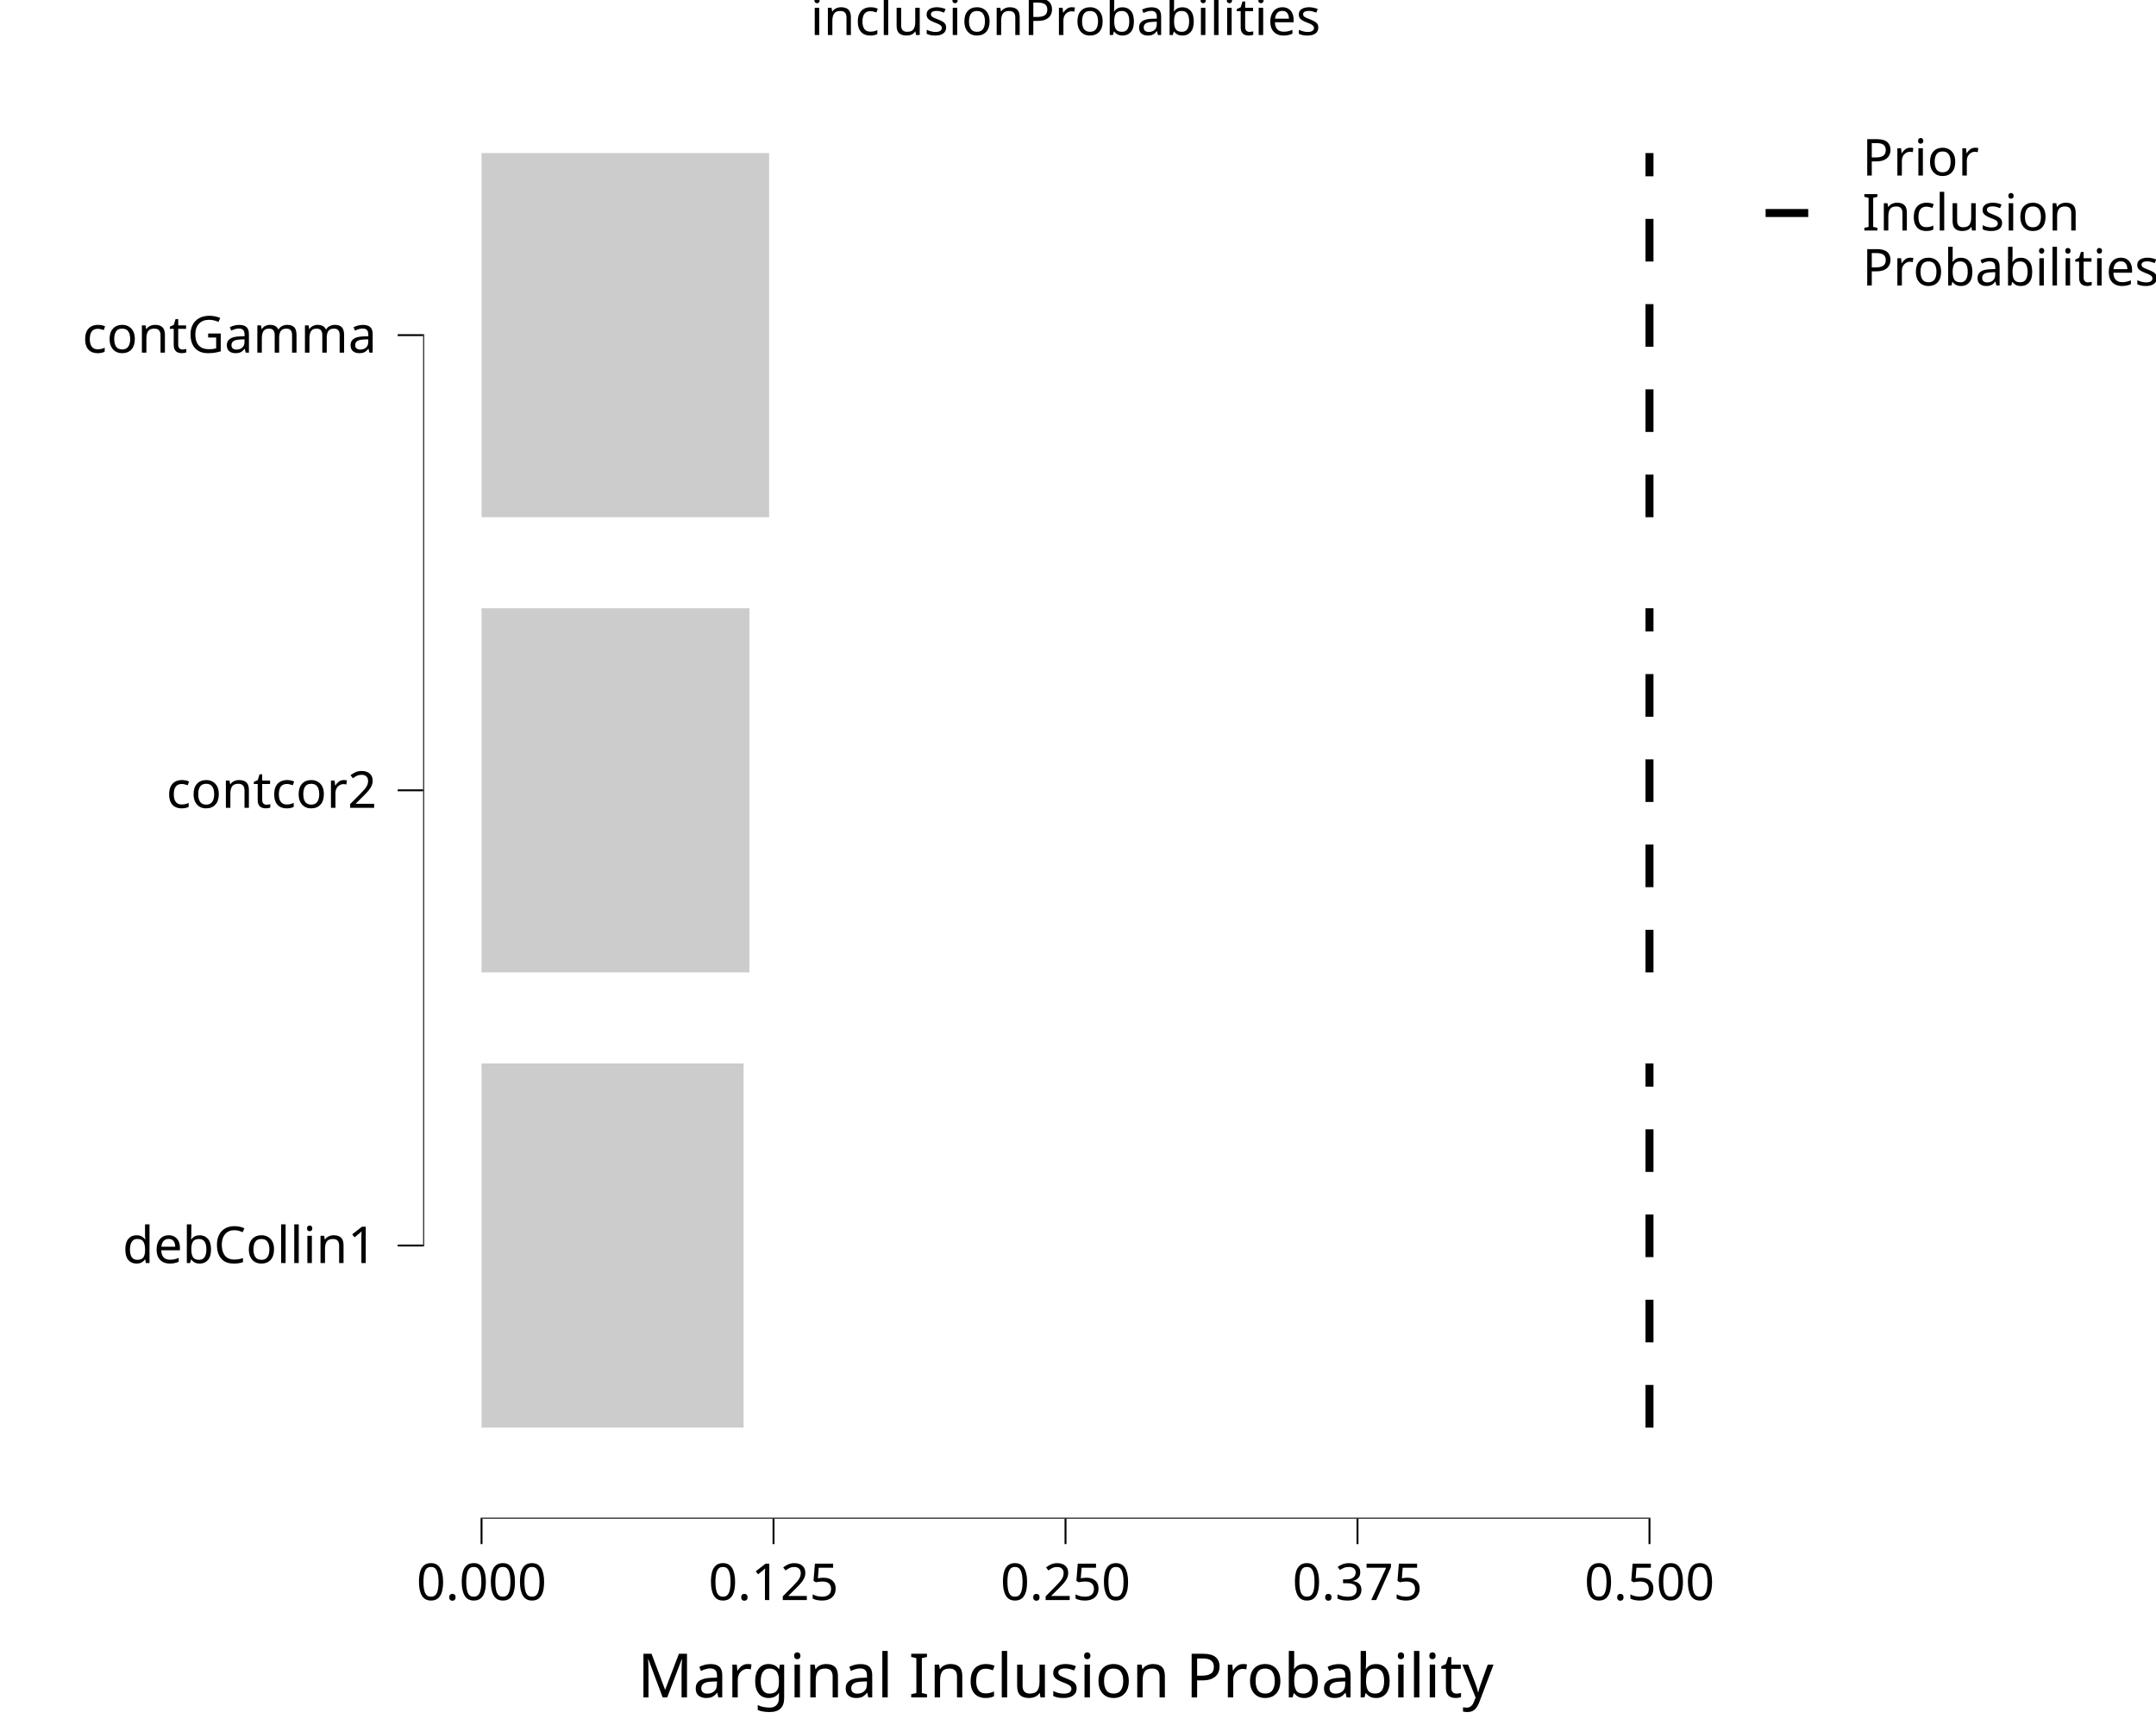
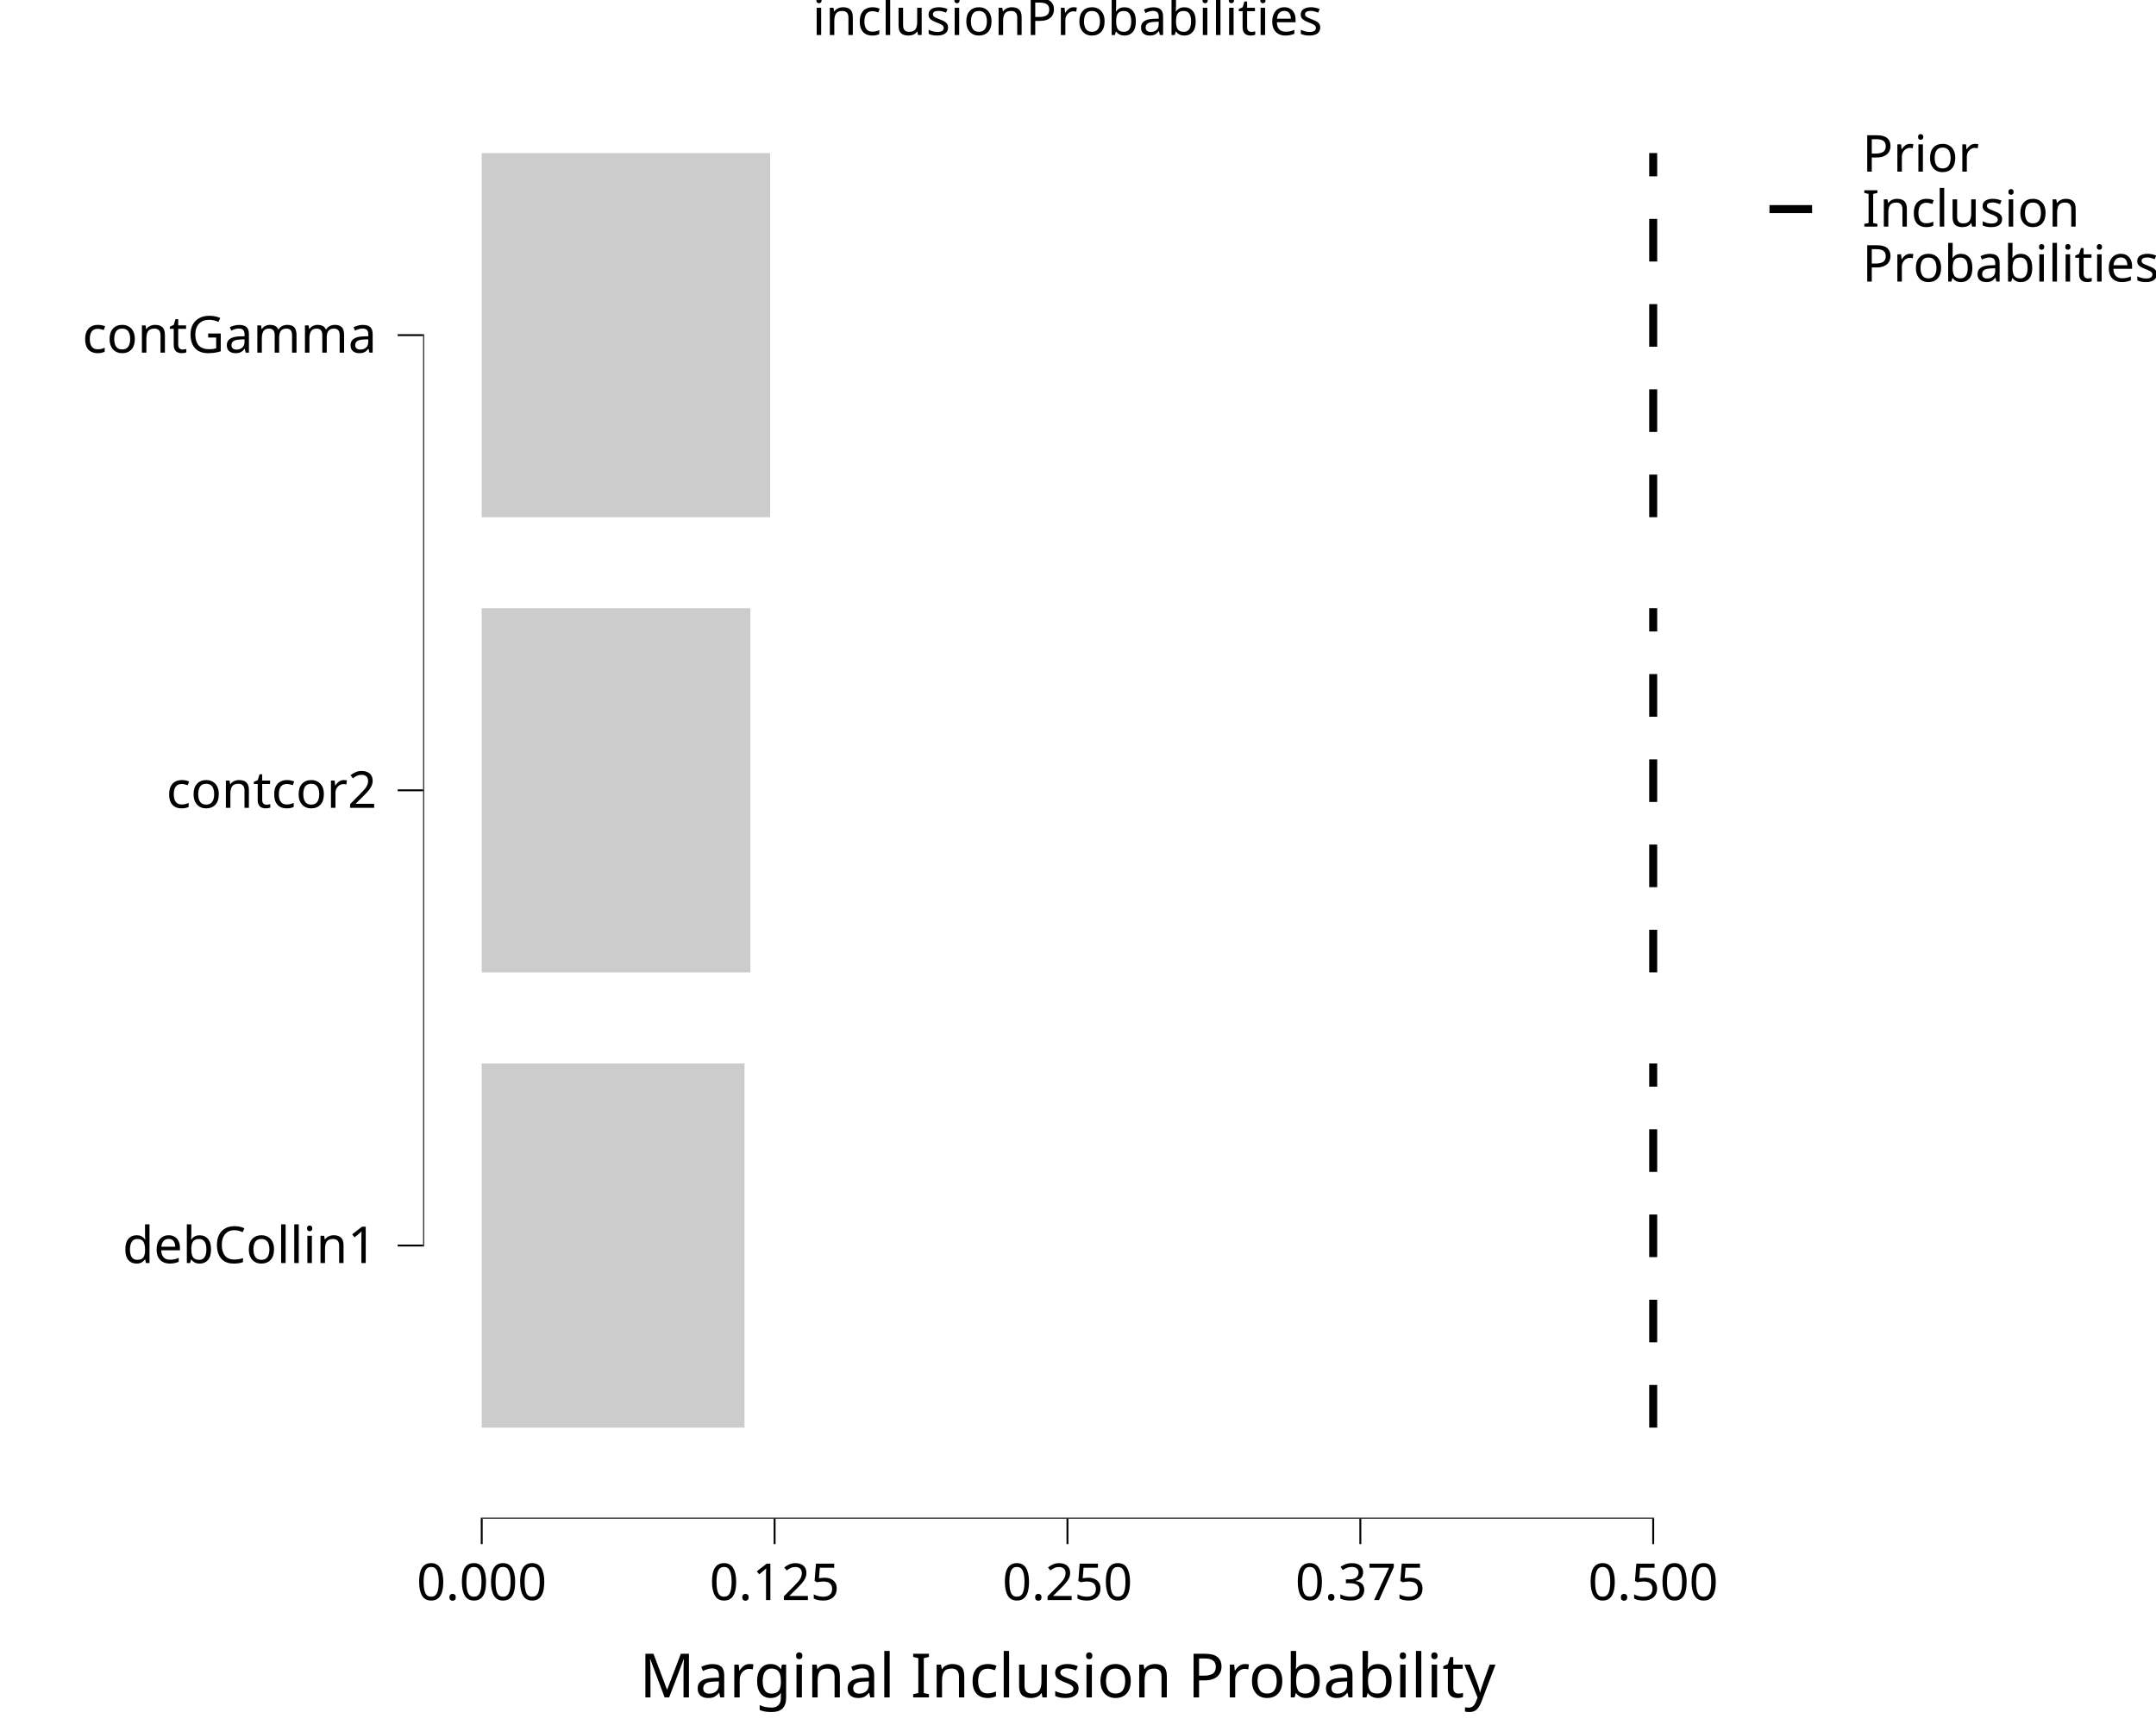
<svg xmlns="http://www.w3.org/2000/svg" class="svglite" data-engine-version="2.0" width="720.00pt" height="576.00pt" viewBox="0 0 720.00 576.00">
  <defs>
    <style type="text/css">
    .svglite line, .svglite polyline, .svglite polygon, .svglite path, .svglite rect, .svglite circle {
      fill: none;
      stroke: #000000;
      stroke-linecap: round;
      stroke-linejoin: round;
      stroke-miterlimit: 10.00;
    }
  </style>
  </defs>
  <rect width="100%" height="100%" style="stroke: none; fill: #FFFFFF;" />
  <defs>
    <clipPath id="cpMC4wMHw3MjAuMDB8MC4wMHw1NzYuMDA=">
      <rect x="0.00" y="0.00" width="720.00" height="576.00" />
    </clipPath>
  </defs>
  <g clip-path="url(#cpMC4wMHw3MjAuMDB8MC4wMHw1NzYuMDA=)">
    <rect x="0.00" y="0.00" width="720.00" height="576.00" style="stroke-width: 10.67; stroke: none;" />
  </g>
  <defs>
-     <clipPath id="cpMTQxLjMxfDU3MC4zNnwyMC43MXw1MDcuMDk=">
-       <rect x="141.31" y="20.71" width="429.04" height="486.39" />
+     <clipPath id="cpMTQxLjMxfDU3MS42NXwyMC43MXw1MDcuMDk=">
+       <rect x="141.31" y="20.71" width="430.34" height="486.39" />
    </clipPath>
  </defs>
-   <g clip-path="url(#cpMTQxLjMxfDU3MC4zNnwyMC43MXw1MDcuMDk=)">
-     <rect x="141.31" y="20.71" width="429.04" height="486.39" style="stroke-width: 10.67; stroke: none;" />
-     <rect x="160.81" y="355.10" width="87.50" height="121.60" style="stroke-width: 1.07; stroke: none; stroke-linecap: butt; stroke-linejoin: miter; fill: #CCCCCC;" />
-     <rect x="160.81" y="203.10" width="89.46" height="121.60" style="stroke-width: 1.07; stroke: none; stroke-linecap: butt; stroke-linejoin: miter; fill: #CCCCCC;" />
-     <rect x="160.81" y="51.11" width="96.04" height="121.60" style="stroke-width: 1.07; stroke: none; stroke-linecap: butt; stroke-linejoin: miter; fill: #CCCCCC;" />
-     <polyline points="550.85,324.70 550.85,203.10 " style="stroke-width: 2.67; stroke-dasharray: 14.23,14.23; stroke-linecap: butt;" />
-     <polyline points="550.85,172.70 550.85,51.11 " style="stroke-width: 2.67; stroke-dasharray: 14.23,14.23; stroke-linecap: butt;" />
-     <polyline points="550.85,476.69 550.85,355.10 " style="stroke-width: 2.67; stroke-dasharray: 14.23,14.23; stroke-linecap: butt;" />
-     <line x1="160.50" y1="507.09" x2="551.17" y2="507.09" style="stroke-width: 0.64; stroke-linecap: butt;" />
+   <g clip-path="url(#cpMTQxLjMxfDU3MS42NXwyMC43MXw1MDcuMDk=)">
+     <rect x="141.31" y="20.71" width="430.34" height="486.39" style="stroke-width: 10.67; stroke: none;" />
+     <rect x="160.87" y="355.10" width="87.76" height="121.60" style="stroke-width: 1.07; stroke: none; stroke-linecap: butt; stroke-linejoin: miter; fill: #CCCCCC;" />
+     <rect x="160.87" y="203.10" width="89.73" height="121.60" style="stroke-width: 1.07; stroke: none; stroke-linecap: butt; stroke-linejoin: miter; fill: #CCCCCC;" />
+     <rect x="160.87" y="51.11" width="96.33" height="121.60" style="stroke-width: 1.07; stroke: none; stroke-linecap: butt; stroke-linejoin: miter; fill: #CCCCCC;" />
+     <polyline points="552.09,324.70 552.09,203.10 " style="stroke-width: 2.67; stroke-dasharray: 14.23,14.23; stroke-linecap: butt;" />
+     <polyline points="552.09,172.70 552.09,51.11 " style="stroke-width: 2.67; stroke-dasharray: 14.23,14.23; stroke-linecap: butt;" />
+     <polyline points="552.09,476.69 552.09,355.10 " style="stroke-width: 2.67; stroke-dasharray: 14.23,14.23; stroke-linecap: butt;" />
+     <line x1="160.55" y1="507.09" x2="552.41" y2="507.09" style="stroke-width: 0.64; stroke-linecap: butt;" />
    <line x1="141.31" y1="416.22" x2="141.31" y2="111.59" style="stroke-width: 0.64; stroke-linecap: butt;" />
-     <rect x="141.31" y="20.71" width="429.04" height="486.39" style="stroke-width: 0.00; stroke: none;" />
+     <rect x="141.31" y="20.71" width="430.34" height="486.39" style="stroke-width: 0.00; stroke: none;" />
  </g>
  <g clip-path="url(#cpMC4wMHw3MjAuMDB8MC4wMHw1NzYuMDA=)">
    <polyline points="141.31,507.09 141.31,20.71 " style="stroke-width: 0.00; stroke: none; stroke-linecap: butt;" />
    <text x="125.83" y="421.75" text-anchor="end" style="font-size: 17.00px; font-family: sans;" textLength="80.34px" lengthAdjust="spacingAndGlyphs">debCollin1</text>
    <text x="125.83" y="269.75" text-anchor="end" style="font-size: 17.00px; font-family: sans;" textLength="65.22px" lengthAdjust="spacingAndGlyphs">contcor2</text>
    <text x="125.83" y="117.76" text-anchor="end" style="font-size: 17.00px; font-family: sans;" textLength="92.62px" lengthAdjust="spacingAndGlyphs">contGamma</text>
    <polyline points="132.81,415.90 141.31,415.90 " style="stroke-width: 0.64; stroke-linecap: butt;" />
    <polyline points="132.81,263.90 141.31,263.90 " style="stroke-width: 0.64; stroke-linecap: butt;" />
    <polyline points="132.81,111.91 141.31,111.91 " style="stroke-width: 0.64; stroke-linecap: butt;" />
-     <polyline points="141.31,507.09 570.36,507.09 " style="stroke-width: 0.00; stroke: none; stroke-linecap: butt;" />
-     <polyline points="160.81,515.60 160.81,507.09 " style="stroke-width: 0.64; stroke-linecap: butt;" />
-     <polyline points="258.32,515.60 258.32,507.09 " style="stroke-width: 0.64; stroke-linecap: butt;" />
-     <polyline points="355.83,515.60 355.83,507.09 " style="stroke-width: 0.64; stroke-linecap: butt;" />
-     <polyline points="453.34,515.60 453.34,507.09 " style="stroke-width: 0.64; stroke-linecap: butt;" />
-     <polyline points="550.85,515.60 550.85,507.09 " style="stroke-width: 0.64; stroke-linecap: butt;" />
-     <text x="160.81" y="534.27" text-anchor="middle" style="font-size: 17.00px; font-family: sans;" textLength="42.54px" lengthAdjust="spacingAndGlyphs">0.000</text>
-     <text x="258.32" y="534.27" text-anchor="middle" style="font-size: 17.00px; font-family: sans;" textLength="42.54px" lengthAdjust="spacingAndGlyphs">0.125</text>
-     <text x="355.83" y="534.27" text-anchor="middle" style="font-size: 17.00px; font-family: sans;" textLength="42.54px" lengthAdjust="spacingAndGlyphs">0.250</text>
-     <text x="453.34" y="534.27" text-anchor="middle" style="font-size: 17.00px; font-family: sans;" textLength="42.54px" lengthAdjust="spacingAndGlyphs">0.375</text>
-     <text x="550.85" y="534.27" text-anchor="middle" style="font-size: 17.00px; font-family: sans;" textLength="42.54px" lengthAdjust="spacingAndGlyphs">0.500</text>
-     <text x="355.83" y="566.78" text-anchor="middle" style="font-size: 20.40px; font-family: sans;" textLength="265.35px" lengthAdjust="spacingAndGlyphs">Marginal Inclusion Probability</text>
-     <rect x="581.31" y="20.71" width="138.69" height="81.86" style="stroke-width: 0.75; stroke: none;" />
-     <rect x="581.31" y="20.71" width="138.69" height="81.86" style="stroke-width: 10.67; stroke: none;" />
-     <rect x="586.79" y="45.14" width="28.35" height="51.95" style="stroke-width: 10.67; stroke: none;" />
-     <line x1="589.63" y1="71.12" x2="612.31" y2="71.12" style="stroke-width: 2.67; stroke-dasharray: 14.23,14.23; stroke-linecap: butt;" />
-     <text x="621.91" y="58.61" style="font-size: 17.00px; font-family: sans;" textLength="35.89px" lengthAdjust="spacingAndGlyphs">Prior</text>
-     <text x="621.91" y="76.97" style="font-size: 17.00px; font-family: sans;" textLength="67.11px" lengthAdjust="spacingAndGlyphs">Inclusion</text>
-     <text x="621.91" y="95.33" style="font-size: 17.00px; font-family: sans;" textLength="92.61px" lengthAdjust="spacingAndGlyphs">Probabilities</text>
-     <text x="355.83" y="11.70" text-anchor="middle" style="font-size: 17.00px; font-family: sans;" textLength="158.76px" lengthAdjust="spacingAndGlyphs">inclusionProbabilities</text>
+     <polyline points="141.31,507.09 571.65,507.09 " style="stroke-width: 0.00; stroke: none; stroke-linecap: butt;" />
+     <polyline points="160.87,515.60 160.87,507.09 " style="stroke-width: 0.64; stroke-linecap: butt;" />
+     <polyline points="258.68,515.60 258.68,507.09 " style="stroke-width: 0.64; stroke-linecap: butt;" />
+     <polyline points="356.48,515.60 356.48,507.09 " style="stroke-width: 0.64; stroke-linecap: butt;" />
+     <polyline points="454.29,515.60 454.29,507.09 " style="stroke-width: 0.64; stroke-linecap: butt;" />
+     <polyline points="552.09,515.60 552.09,507.09 " style="stroke-width: 0.64; stroke-linecap: butt;" />
+     <text x="160.87" y="534.27" text-anchor="middle" style="font-size: 17.00px; font-family: sans;" textLength="42.54px" lengthAdjust="spacingAndGlyphs">0.000</text>
+     <text x="258.68" y="534.27" text-anchor="middle" style="font-size: 17.00px; font-family: sans;" textLength="42.54px" lengthAdjust="spacingAndGlyphs">0.125</text>
+     <text x="356.48" y="534.27" text-anchor="middle" style="font-size: 17.00px; font-family: sans;" textLength="42.54px" lengthAdjust="spacingAndGlyphs">0.250</text>
+     <text x="454.29" y="534.27" text-anchor="middle" style="font-size: 17.00px; font-family: sans;" textLength="42.54px" lengthAdjust="spacingAndGlyphs">0.375</text>
+     <text x="552.09" y="534.27" text-anchor="middle" style="font-size: 17.00px; font-family: sans;" textLength="42.54px" lengthAdjust="spacingAndGlyphs">0.500</text>
+     <text x="356.48" y="566.78" text-anchor="middle" style="font-size: 20.40px; font-family: sans;" textLength="265.35px" lengthAdjust="spacingAndGlyphs">Marginal Inclusion Probability</text>
+     <rect x="582.61" y="20.71" width="137.39" height="80.57" style="stroke-width: 0.75; stroke: none;" />
+     <rect x="582.61" y="20.71" width="137.39" height="80.57" style="stroke-width: 10.67; stroke: none;" />
+     <rect x="588.09" y="43.85" width="28.35" height="51.95" style="stroke-width: 10.67; stroke: none;" />
+     <line x1="590.92" y1="69.82" x2="613.60" y2="69.82" style="stroke-width: 2.67; stroke-dasharray: 14.23,14.23; stroke-linecap: butt;" />
+     <text x="621.91" y="57.31" style="font-size: 17.00px; font-family: sans;" textLength="35.89px" lengthAdjust="spacingAndGlyphs">Prior</text>
+     <text x="621.91" y="75.67" style="font-size: 17.00px; font-family: sans;" textLength="67.11px" lengthAdjust="spacingAndGlyphs">Inclusion</text>
+     <text x="621.91" y="94.03" style="font-size: 17.00px; font-family: sans;" textLength="92.61px" lengthAdjust="spacingAndGlyphs">Probabilities</text>
+     <text x="356.48" y="11.70" text-anchor="middle" style="font-size: 17.00px; font-family: sans;" textLength="158.76px" lengthAdjust="spacingAndGlyphs">inclusionProbabilities</text>
  </g>
</svg>
